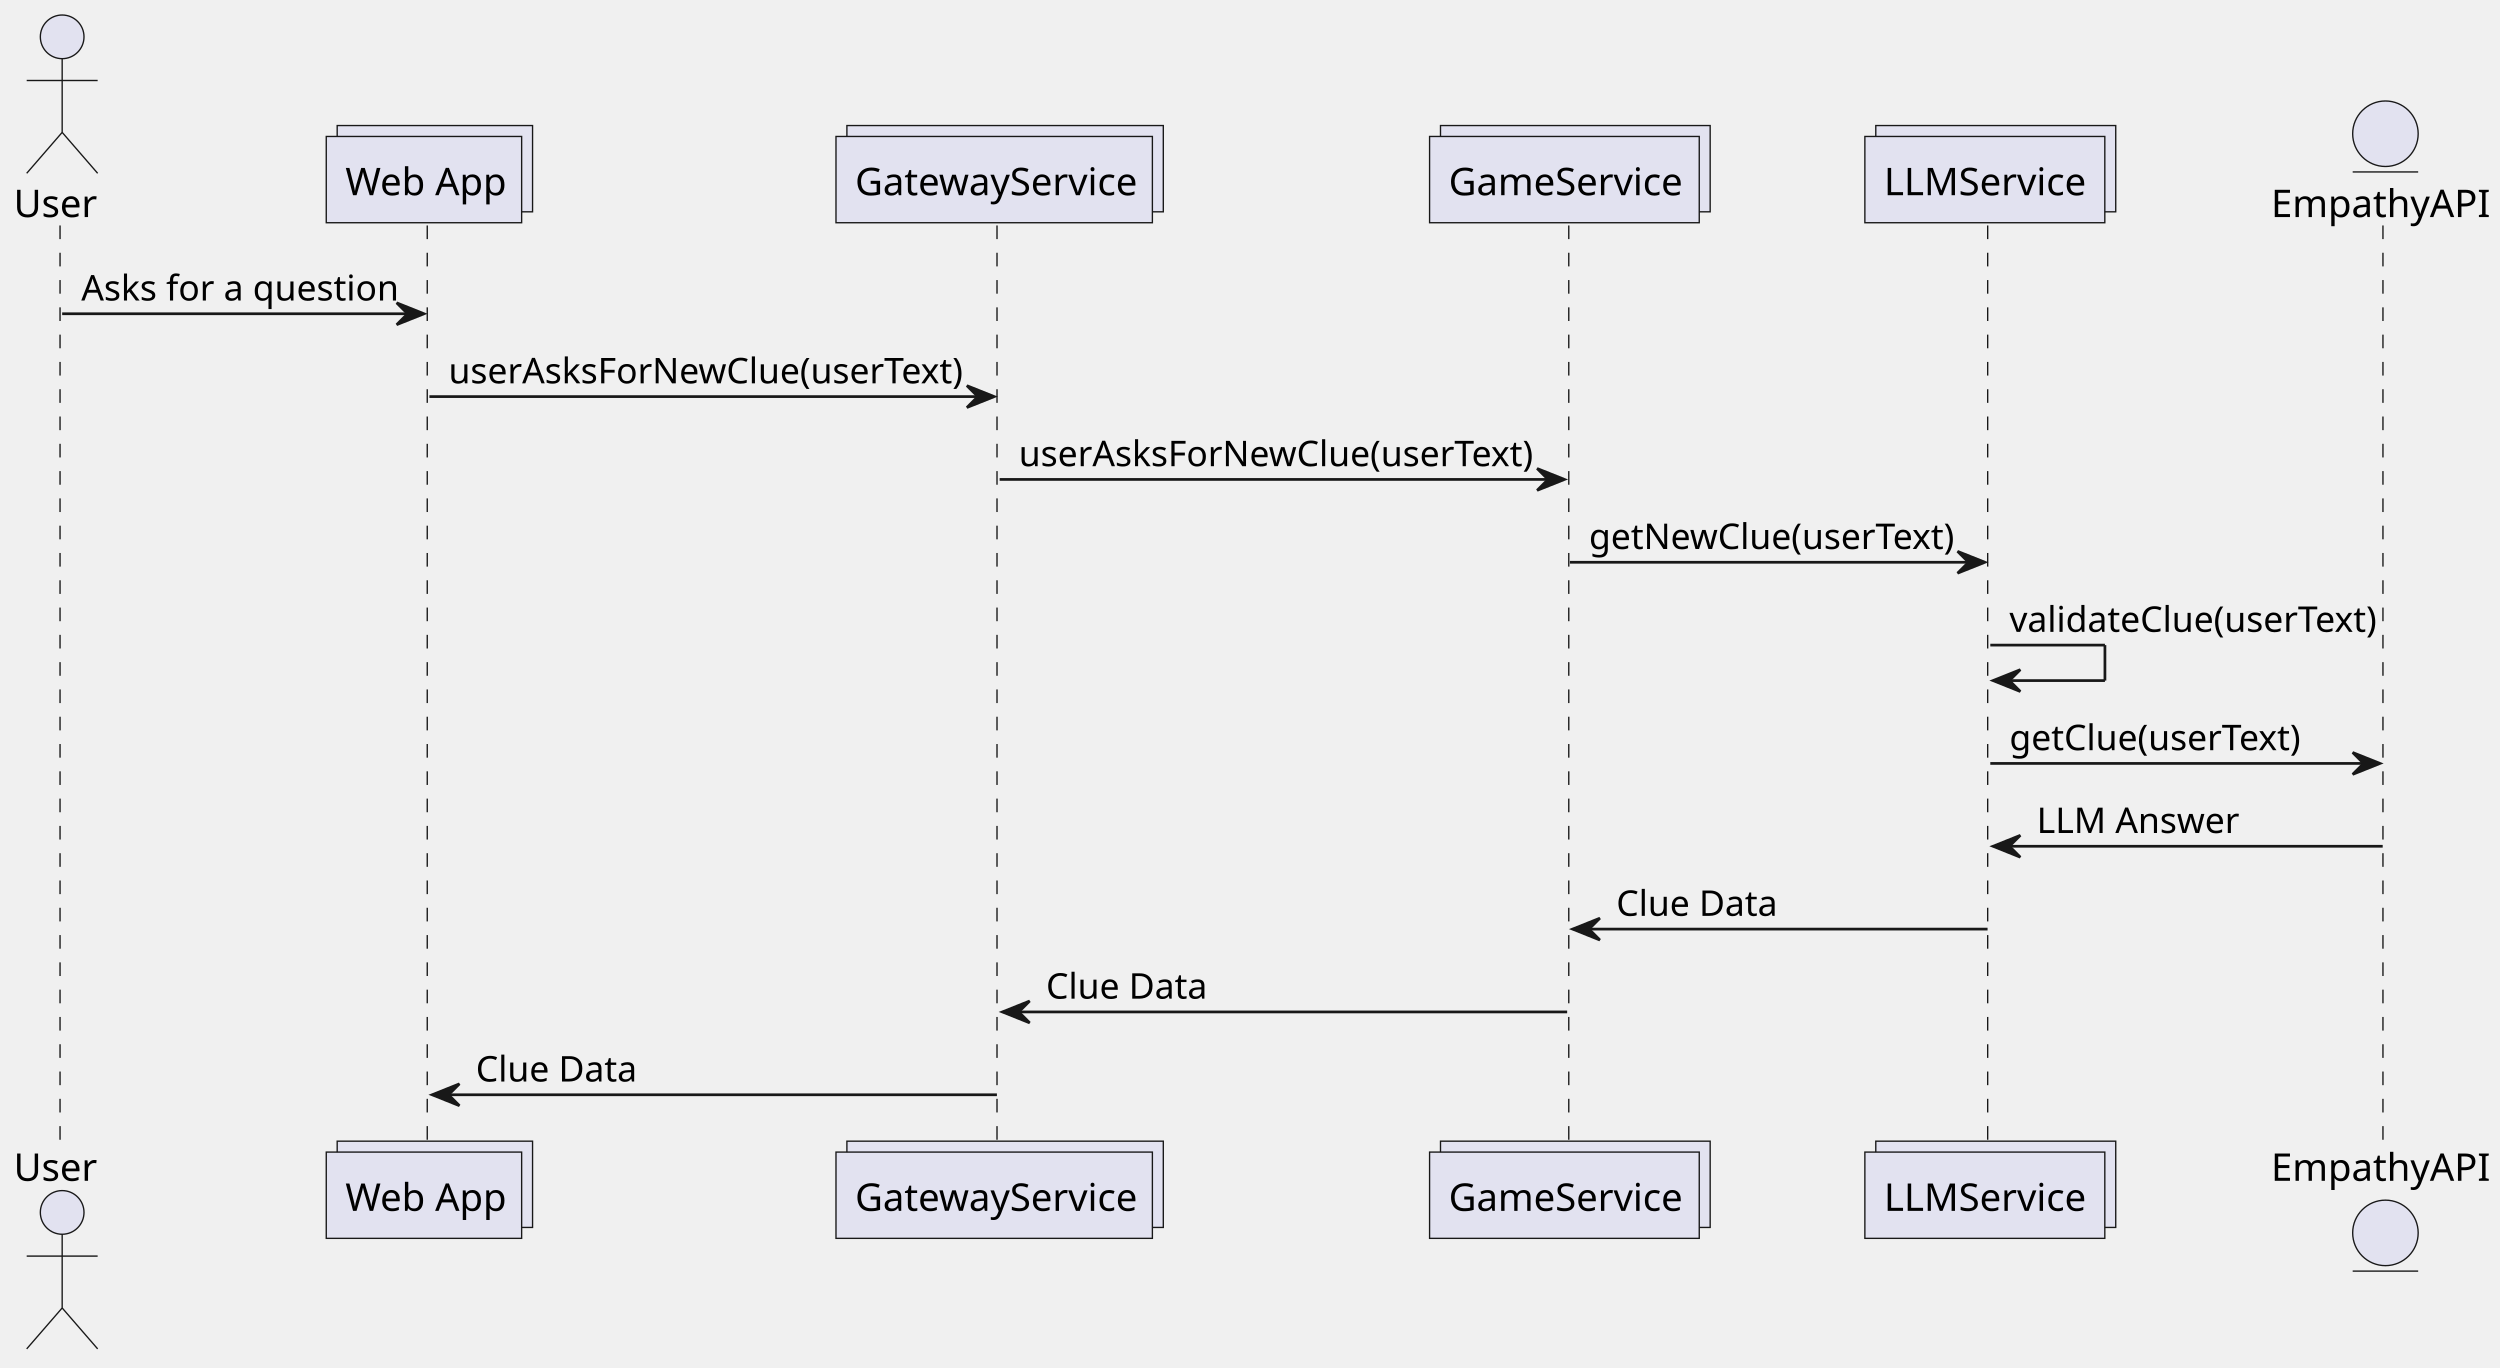
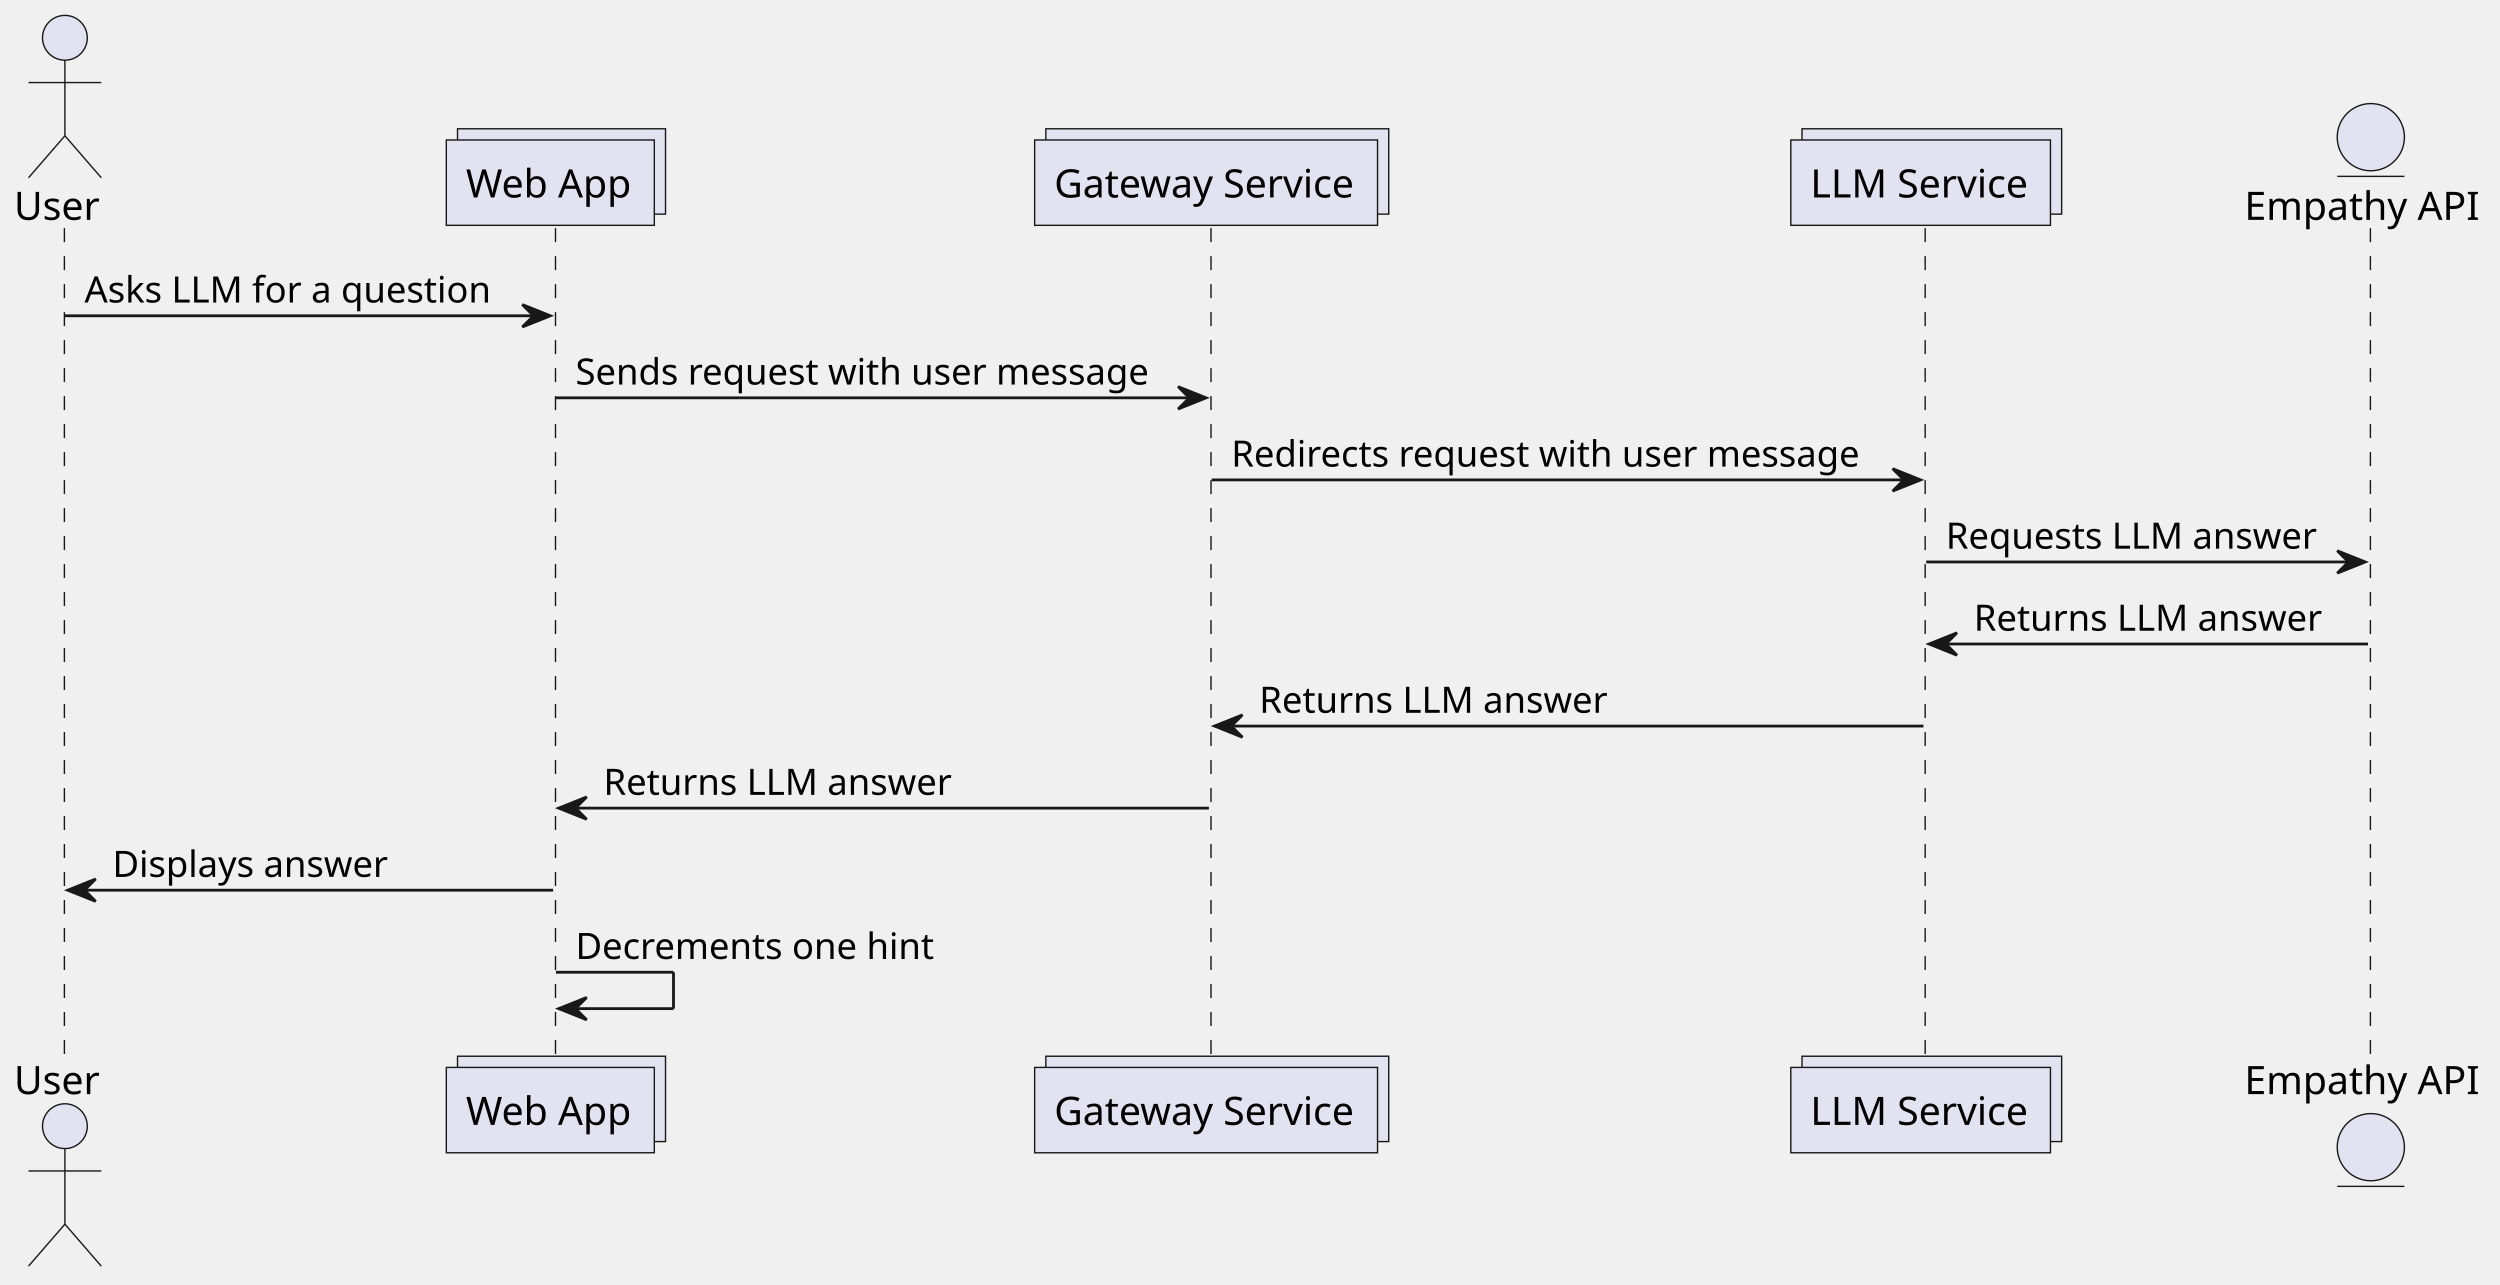
- <svg xmlns="http://www.w3.org/2000/svg" contentStyleType="text/css" data-diagram-type="SEQUENCE" height="501px" preserveAspectRatio="none" style="width:916px;height:501px;background:#FFFFFF;" version="1.1" viewBox="0 0 916 501" width="916px" zoomAndPan="magnify">
+ <svg xmlns="http://www.w3.org/2000/svg" contentStyleType="text/css" height="459px" preserveAspectRatio="none" style="width:893px;height:459px;background:#FFFFFF;" version="1.1" viewBox="0 0 893 459" width="893px" zoomAndPan="magnify">
  <defs />
  <g>
-     <g>
-       <rect fill="#FFFFFF" fill-opacity="0" height="336.516" width="8" x="18.779" y="82.609" />
-       <line style="stroke:#181818;stroke-width:0.5;stroke-dasharray:5.0,5.0;" x1="22" x2="22" y1="82.609" y2="419.125" />
-     </g>
-     <g>
-       <rect fill="#FFFFFF" fill-opacity="0" height="336.516" width="8" x="153.336" y="82.609" />
-       <line style="stroke:#181818;stroke-width:0.5;stroke-dasharray:5.0,5.0;" x1="156.543" x2="156.543" y1="82.609" y2="419.125" />
-     </g>
-     <g>
-       <rect fill="#FFFFFF" fill-opacity="0" height="336.516" width="8" x="362.269" y="82.609" />
-       <line style="stroke:#181818;stroke-width:0.5;stroke-dasharray:5.0,5.0;" x1="365.304" x2="365.304" y1="82.609" y2="419.125" />
-     </g>
-     <g>
-       <rect fill="#FFFFFF" fill-opacity="0" height="336.516" width="8" x="571.202" y="82.609" />
-       <line style="stroke:#181818;stroke-width:0.5;stroke-dasharray:5.0,5.0;" x1="574.798" x2="574.798" y1="82.609" y2="419.125" />
-     </g>
-     <g>
-       <rect fill="#FFFFFF" fill-opacity="0" height="336.516" width="8" x="725.246" y="82.609" />
-       <line style="stroke:#181818;stroke-width:0.5;stroke-dasharray:5.0,5.0;" x1="728.288" x2="728.288" y1="82.609" y2="419.125" />
-     </g>
-     <g>
-       <rect fill="#FFFFFF" fill-opacity="0" height="336.516" width="8" x="870.02" y="82.609" />
-       <line style="stroke:#181818;stroke-width:0.5;stroke-dasharray:5.0,5.0;" x1="873.114" x2="873.114" y1="82.609" y2="419.125" />
-     </g>
-     <g>
-       <text fill="#000000" font-family="sans-serif" font-size="14" lengthAdjust="spacing" textLength="29.559" x="5" y="79.533">User</text>
-       <ellipse cx="22.779" cy="13.5" fill="#E2E2F0" rx="8" ry="8" style="stroke:#181818;stroke-width:0.5;" />
-       <path d="M22.779,21.5 L22.779,48.5 M9.779,29.5 L35.779,29.5 M22.779,48.5 L9.779,63.5 M22.779,48.5 L35.779,63.5 " fill="#FFFFFF" fill-opacity="0" style="stroke:#181818;stroke-width:0.5;" />
-     </g>
-     <g>
-       <text fill="#000000" font-family="sans-serif" font-size="14" lengthAdjust="spacing" textLength="29.559" x="5" y="432.658">User</text>
-       <ellipse cx="22.779" cy="444.234" fill="#E2E2F0" rx="8" ry="8" style="stroke:#181818;stroke-width:0.5;" />
-       <path d="M22.779,452.234 L22.779,479.234 M9.779,460.234 L35.779,460.234 M22.779,479.234 L9.779,494.234 M22.779,479.234 L35.779,494.234 " fill="#FFFFFF" fill-opacity="0" style="stroke:#181818;stroke-width:0.5;" />
-     </g>
-     <g>
-       <rect fill="#E2E2F0" height="31.609" style="stroke:#181818;stroke-width:0.5;" width="71.586" x="123.543" y="46" />
-       <rect fill="#E2E2F0" height="31.609" style="stroke:#181818;stroke-width:0.5;" width="71.586" x="119.543" y="50" />
-       <text fill="#000000" font-family="sans-serif" font-size="14" lengthAdjust="spacing" textLength="57.586" x="126.543" y="71.533">Web App</text>
-     </g>
-     <g>
-       <rect fill="#E2E2F0" height="31.609" style="stroke:#181818;stroke-width:0.5;" width="71.586" x="123.543" y="418.125" />
-       <rect fill="#E2E2F0" height="31.609" style="stroke:#181818;stroke-width:0.5;" width="71.586" x="119.543" y="422.125" />
-       <text fill="#000000" font-family="sans-serif" font-size="14" lengthAdjust="spacing" textLength="57.586" x="126.543" y="443.658">Web App</text>
-     </g>
-     <g>
-       <rect fill="#E2E2F0" height="31.609" style="stroke:#181818;stroke-width:0.5;" width="115.931" x="310.304" y="46" />
-       <rect fill="#E2E2F0" height="31.609" style="stroke:#181818;stroke-width:0.5;" width="115.931" x="306.304" y="50" />
-       <text fill="#000000" font-family="sans-serif" font-size="14" lengthAdjust="spacing" textLength="101.931" x="313.304" y="71.533">GatewayService</text>
-     </g>
-     <g>
-       <rect fill="#E2E2F0" height="31.609" style="stroke:#181818;stroke-width:0.5;" width="115.931" x="310.304" y="418.125" />
-       <rect fill="#E2E2F0" height="31.609" style="stroke:#181818;stroke-width:0.5;" width="115.931" x="306.304" y="422.125" />
-       <text fill="#000000" font-family="sans-serif" font-size="14" lengthAdjust="spacing" textLength="101.931" x="313.304" y="443.658">GatewayService</text>
-     </g>
-     <g>
-       <rect fill="#E2E2F0" height="31.609" style="stroke:#181818;stroke-width:0.5;" width="98.807" x="527.798" y="46" />
-       <rect fill="#E2E2F0" height="31.609" style="stroke:#181818;stroke-width:0.5;" width="98.807" x="523.798" y="50" />
-       <text fill="#000000" font-family="sans-serif" font-size="14" lengthAdjust="spacing" textLength="84.807" x="530.798" y="71.533">GameService</text>
-     </g>
-     <g>
-       <rect fill="#E2E2F0" height="31.609" style="stroke:#181818;stroke-width:0.5;" width="98.807" x="527.798" y="418.125" />
-       <rect fill="#E2E2F0" height="31.609" style="stroke:#181818;stroke-width:0.5;" width="98.807" x="523.798" y="422.125" />
-       <text fill="#000000" font-family="sans-serif" font-size="14" lengthAdjust="spacing" textLength="84.807" x="530.798" y="443.658">GameService</text>
-     </g>
-     <g>
-       <rect fill="#E2E2F0" height="31.609" style="stroke:#181818;stroke-width:0.5;" width="87.917" x="687.288" y="46" />
-       <rect fill="#E2E2F0" height="31.609" style="stroke:#181818;stroke-width:0.5;" width="87.917" x="683.288" y="50" />
-       <text fill="#000000" font-family="sans-serif" font-size="14" lengthAdjust="spacing" textLength="73.917" x="690.288" y="71.533">LLMService</text>
-     </g>
-     <g>
-       <rect fill="#E2E2F0" height="31.609" style="stroke:#181818;stroke-width:0.5;" width="87.917" x="687.288" y="418.125" />
-       <rect fill="#E2E2F0" height="31.609" style="stroke:#181818;stroke-width:0.5;" width="87.917" x="683.288" y="422.125" />
-       <text fill="#000000" font-family="sans-serif" font-size="14" lengthAdjust="spacing" textLength="73.917" x="690.288" y="443.658">LLMService</text>
-     </g>
-     <g>
-       <text fill="#000000" font-family="sans-serif" font-size="14" lengthAdjust="spacing" textLength="77.814" x="832.114" y="79.533">EmpathyAPI</text>
-       <ellipse cx="874.02" cy="49" fill="#E2E2F0" rx="12" ry="12" style="stroke:#181818;stroke-width:0.5;" />
-       <line style="stroke:#181818;stroke-width:0.5;" x1="862.02" x2="886.02" y1="63" y2="63" />
-     </g>
-     <g>
-       <text fill="#000000" font-family="sans-serif" font-size="14" lengthAdjust="spacing" textLength="77.814" x="832.114" y="432.658">EmpathyAPI</text>
-       <ellipse cx="874.02" cy="451.734" fill="#E2E2F0" rx="12" ry="12" style="stroke:#181818;stroke-width:0.5;" />
-       <line style="stroke:#181818;stroke-width:0.5;" x1="862.02" x2="886.02" y1="465.734" y2="465.734" />
-     </g>
-     <g>
-       <polygon fill="#181818" points="145.336,110.961,155.336,114.961,145.336,118.961,149.336,114.961" style="stroke:#181818;stroke-width:1;" />
-       <line style="stroke:#181818;stroke-width:1;" x1="22.779" x2="151.336" y1="114.961" y2="114.961" />
-       <text fill="#000000" font-family="sans-serif" font-size="13" lengthAdjust="spacing" textLength="110.557" x="29.779" y="110.105">Asks for a question</text>
-     </g>
-     <g>
-       <polygon fill="#181818" points="354.269,141.312,364.269,145.312,354.269,149.312,358.269,145.312" style="stroke:#181818;stroke-width:1;" />
-       <line style="stroke:#181818;stroke-width:1;" x1="157.336" x2="360.269" y1="145.312" y2="145.312" />
-       <text fill="#000000" font-family="sans-serif" font-size="13" lengthAdjust="spacing" textLength="184.933" x="164.336" y="140.456">userAsksForNewClue(userText)</text>
-     </g>
-     <g>
-       <polygon fill="#181818" points="563.202,171.664,573.202,175.664,563.202,179.664,567.202,175.664" style="stroke:#181818;stroke-width:1;" />
-       <line style="stroke:#181818;stroke-width:1;" x1="366.269" x2="569.202" y1="175.664" y2="175.664" />
-       <text fill="#000000" font-family="sans-serif" font-size="13" lengthAdjust="spacing" textLength="184.933" x="373.269" y="170.808">userAsksForNewClue(userText)</text>
-     </g>
-     <g>
-       <polygon fill="#181818" points="717.246,202.016,727.246,206.016,717.246,210.016,721.246,206.016" style="stroke:#181818;stroke-width:1;" />
-       <line style="stroke:#181818;stroke-width:1;" x1="575.202" x2="723.246" y1="206.016" y2="206.016" />
-       <text fill="#000000" font-family="sans-serif" font-size="13" lengthAdjust="spacing" textLength="130.044" x="582.202" y="201.159">getNewClue(userText)</text>
-     </g>
-     <g>
-       <line style="stroke:#181818;stroke-width:1;" x1="729.246" x2="771.246" y1="236.367" y2="236.367" />
-       <line style="stroke:#181818;stroke-width:1;" x1="771.246" x2="771.246" y1="236.367" y2="249.367" />
-       <line style="stroke:#181818;stroke-width:1;" x1="730.246" x2="771.246" y1="249.367" y2="249.367" />
-       <polygon fill="#181818" points="740.246,245.367,730.246,249.367,740.246,253.367,736.246,249.367" style="stroke:#181818;stroke-width:1;" />
-       <text fill="#000000" font-family="sans-serif" font-size="13" lengthAdjust="spacing" textLength="130.774" x="736.246" y="231.511">validateClue(userText)</text>
-     </g>
-     <g>
-       <polygon fill="#181818" points="862.02,275.719,872.02,279.719,862.02,283.719,866.02,279.719" style="stroke:#181818;stroke-width:1;" />
-       <line style="stroke:#181818;stroke-width:1;" x1="729.246" x2="868.02" y1="279.719" y2="279.719" />
-       <text fill="#000000" font-family="sans-serif" font-size="13" lengthAdjust="spacing" textLength="104.038" x="736.246" y="274.862">getClue(userText)</text>
-     </g>
-     <g>
-       <polygon fill="#181818" points="740.246,306.07,730.246,310.07,740.246,314.07,736.246,310.07" style="stroke:#181818;stroke-width:1;" />
-       <line style="stroke:#181818;stroke-width:1;" x1="734.246" x2="873.02" y1="310.07" y2="310.07" />
-       <text fill="#000000" font-family="sans-serif" font-size="13" lengthAdjust="spacing" textLength="72.249" x="746.246" y="305.214">LLM Answer</text>
-     </g>
-     <g>
-       <polygon fill="#181818" points="586.202,336.422,576.202,340.422,586.202,344.422,582.202,340.422" style="stroke:#181818;stroke-width:1;" />
-       <line style="stroke:#181818;stroke-width:1;" x1="580.202" x2="728.246" y1="340.422" y2="340.422" />
-       <text fill="#000000" font-family="sans-serif" font-size="13" lengthAdjust="spacing" textLength="57.808" x="592.202" y="335.565">Clue Data</text>
-     </g>
-     <g>
-       <polygon fill="#181818" points="377.269,366.773,367.269,370.773,377.269,374.773,373.269,370.773" style="stroke:#181818;stroke-width:1;" />
-       <line style="stroke:#181818;stroke-width:1;" x1="371.269" x2="574.202" y1="370.773" y2="370.773" />
-       <text fill="#000000" font-family="sans-serif" font-size="13" lengthAdjust="spacing" textLength="57.808" x="383.269" y="365.917">Clue Data</text>
-     </g>
-     <g>
-       <polygon fill="#181818" points="168.336,397.125,158.336,401.125,168.336,405.125,164.336,401.125" style="stroke:#181818;stroke-width:1;" />
-       <line style="stroke:#181818;stroke-width:1;" x1="162.336" x2="365.269" y1="401.125" y2="401.125" />
-       <text fill="#000000" font-family="sans-serif" font-size="13" lengthAdjust="spacing" textLength="57.808" x="174.336" y="396.269">Clue Data</text>
-     </g>
+     <line style="stroke:#181818;stroke-width:0.5;stroke-dasharray:5.0,5.0;" x1="23" x2="23" y1="81.488" y2="378.283" />
+     <line style="stroke:#181818;stroke-width:0.5;stroke-dasharray:5.0,5.0;" x1="198.424" x2="198.424" y1="81.488" y2="378.283" />
+     <line style="stroke:#181818;stroke-width:0.5;stroke-dasharray:5.0,5.0;" x1="432.575" x2="432.575" y1="81.488" y2="378.283" />
+     <line style="stroke:#181818;stroke-width:0.5;stroke-dasharray:5.0,5.0;" x1="687.672" x2="687.672" y1="81.488" y2="378.283" />
+     <line style="stroke:#181818;stroke-width:0.5;stroke-dasharray:5.0,5.0;" x1="846.708" x2="846.708" y1="81.488" y2="378.283" />
+     <text fill="#000000" font-family="sans-serif" font-size="14" lengthAdjust="spacing" textLength="30.365" x="5" y="78.535">User</text>
+     <ellipse cx="23.183" cy="13.5" fill="#E2E2F0" rx="8" ry="8" style="stroke:#181818;stroke-width:0.5;" />
+     <path d="M23.183,21.5 L23.183,48.5 M10.183,29.5 L36.183,29.5 M23.183,48.5 L10.183,63.5 M23.183,48.5 L36.183,63.5 " fill="none" style="stroke:#181818;stroke-width:0.5;" />
+     <text fill="#000000" font-family="sans-serif" font-size="14" lengthAdjust="spacing" textLength="30.365" x="5" y="390.818">User</text>
+     <ellipse cx="23.183" cy="402.272" fill="#E2E2F0" rx="8" ry="8" style="stroke:#181818;stroke-width:0.5;" />
+     <path d="M23.183,410.272 L23.183,437.272 M10.183,418.272 L36.183,418.272 M23.183,437.272 L10.183,452.272 M23.183,437.272 L36.183,452.272 " fill="none" style="stroke:#181818;stroke-width:0.5;" />
+     <rect fill="#E2E2F0" height="30.488" style="stroke:#181818;stroke-width:0.5;" width="74.3" x="163.424" y="46" />
+     <rect fill="#E2E2F0" height="30.488" style="stroke:#181818;stroke-width:0.5;" width="74.3" x="159.424" y="50" />
+     <text fill="#000000" font-family="sans-serif" font-size="14" lengthAdjust="spacing" textLength="60.3" x="166.424" y="70.535">Web App</text>
+     <rect fill="#E2E2F0" height="30.488" style="stroke:#181818;stroke-width:0.5;" width="74.3" x="163.424" y="377.283" />
+     <rect fill="#E2E2F0" height="30.488" style="stroke:#181818;stroke-width:0.5;" width="74.3" x="159.424" y="381.283" />
+     <text fill="#000000" font-family="sans-serif" font-size="14" lengthAdjust="spacing" textLength="60.3" x="166.424" y="401.818">Web App</text>
+     <rect fill="#E2E2F0" height="30.488" style="stroke:#181818;stroke-width:0.5;" width="122.48" x="373.575" y="46" />
+     <rect fill="#E2E2F0" height="30.488" style="stroke:#181818;stroke-width:0.5;" width="122.48" x="369.575" y="50" />
+     <text fill="#000000" font-family="sans-serif" font-size="14" lengthAdjust="spacing" textLength="108.48" x="376.575" y="70.535">Gateway Service</text>
+     <rect fill="#E2E2F0" height="30.488" style="stroke:#181818;stroke-width:0.5;" width="122.48" x="373.575" y="377.283" />
+     <rect fill="#E2E2F0" height="30.488" style="stroke:#181818;stroke-width:0.5;" width="122.48" x="369.575" y="381.283" />
+     <text fill="#000000" font-family="sans-serif" font-size="14" lengthAdjust="spacing" textLength="108.48" x="376.575" y="401.818">Gateway Service</text>
+     <rect fill="#E2E2F0" height="30.488" style="stroke:#181818;stroke-width:0.5;" width="92.75" x="643.672" y="46" />
+     <rect fill="#E2E2F0" height="30.488" style="stroke:#181818;stroke-width:0.5;" width="92.75" x="639.672" y="50" />
+     <text fill="#000000" font-family="sans-serif" font-size="14" lengthAdjust="spacing" textLength="78.75" x="646.672" y="70.535">LLM Service</text>
+     <rect fill="#E2E2F0" height="30.488" style="stroke:#181818;stroke-width:0.5;" width="92.75" x="643.672" y="377.283" />
+     <rect fill="#E2E2F0" height="30.488" style="stroke:#181818;stroke-width:0.5;" width="92.75" x="639.672" y="381.283" />
+     <text fill="#000000" font-family="sans-serif" font-size="14" lengthAdjust="spacing" textLength="78.75" x="646.672" y="401.818">LLM Service</text>
+     <text fill="#000000" font-family="sans-serif" font-size="14" lengthAdjust="spacing" textLength="84.301" x="801.708" y="78.535">Empathy API</text>
+     <ellipse cx="846.859" cy="49" fill="#E2E2F0" rx="12" ry="12" style="stroke:#181818;stroke-width:0.5;" />
+     <line style="stroke:#181818;stroke-width:0.5;" x1="834.859" x2="858.859" y1="63" y2="63" />
+     <text fill="#000000" font-family="sans-serif" font-size="14" lengthAdjust="spacing" textLength="84.301" x="801.708" y="390.818">Empathy API</text>
+     <ellipse cx="846.859" cy="409.772" fill="#E2E2F0" rx="12" ry="12" style="stroke:#181818;stroke-width:0.5;" />
+     <line style="stroke:#181818;stroke-width:0.5;" x1="834.859" x2="858.859" y1="423.772" y2="423.772" />
+     <polygon fill="#181818" points="186.574,108.799,196.574,112.799,186.574,116.799,190.574,112.799" style="stroke:#181818;stroke-width:1;" />
+     <line style="stroke:#181818;stroke-width:1;" x1="23.183" x2="192.574" y1="112.799" y2="112.799" />
+     <text fill="#000000" font-family="sans-serif" font-size="13" lengthAdjust="spacing" textLength="151.392" x="30.183" y="108.057">Asks LLM for a question</text>
+     <polygon fill="#181818" points="420.815,138.109,430.815,142.109,420.815,146.109,424.815,142.109" style="stroke:#181818;stroke-width:1;" />
+     <line style="stroke:#181818;stroke-width:1;" x1="198.574" x2="426.815" y1="142.109" y2="142.109" />
+     <text fill="#000000" font-family="sans-serif" font-size="13" lengthAdjust="spacing" textLength="210.241" x="205.574" y="137.367">Sends request with user message</text>
+     <polygon fill="#181818" points="676.047,167.42,686.047,171.42,676.047,175.42,680.047,171.42" style="stroke:#181818;stroke-width:1;" />
+     <line style="stroke:#181818;stroke-width:1;" x1="432.815" x2="682.047" y1="171.42" y2="171.42" />
+     <text fill="#000000" font-family="sans-serif" font-size="13" lengthAdjust="spacing" textLength="231.232" x="439.815" y="166.678">Redirects request with user message</text>
+     <polygon fill="#181818" points="834.859,196.731,844.859,200.731,834.859,204.731,838.859,200.731" style="stroke:#181818;stroke-width:1;" />
+     <line style="stroke:#181818;stroke-width:1;" x1="688.047" x2="840.859" y1="200.731" y2="200.731" />
+     <text fill="#000000" font-family="sans-serif" font-size="13" lengthAdjust="spacing" textLength="134.811" x="695.047" y="195.988">Requests LLM answer</text>
+     <polygon fill="#181818" points="699.047,226.041,689.047,230.041,699.047,234.041,695.047,230.041" style="stroke:#181818;stroke-width:1;" />
+     <line style="stroke:#181818;stroke-width:1;" x1="693.047" x2="845.859" y1="230.041" y2="230.041" />
+     <text fill="#000000" font-family="sans-serif" font-size="13" lengthAdjust="spacing" textLength="126.147" x="705.047" y="225.299">Returns LLM answer</text>
+     <polygon fill="#181818" points="443.815,255.352,433.815,259.352,443.815,263.352,439.815,259.352" style="stroke:#181818;stroke-width:1;" />
+     <line style="stroke:#181818;stroke-width:1;" x1="437.815" x2="687.047" y1="259.352" y2="259.352" />
+     <text fill="#000000" font-family="sans-serif" font-size="13" lengthAdjust="spacing" textLength="126.147" x="449.815" y="254.609">Returns LLM answer</text>
+     <polygon fill="#181818" points="209.574,284.662,199.574,288.662,209.574,292.662,205.574,288.662" style="stroke:#181818;stroke-width:1;" />
+     <line style="stroke:#181818;stroke-width:1;" x1="203.574" x2="431.815" y1="288.662" y2="288.662" />
+     <text fill="#000000" font-family="sans-serif" font-size="13" lengthAdjust="spacing" textLength="126.147" x="215.574" y="283.92">Returns LLM answer</text>
+     <polygon fill="#181818" points="34.183,313.973,24.183,317.973,34.183,321.973,30.183,317.973" style="stroke:#181818;stroke-width:1;" />
+     <line style="stroke:#181818;stroke-width:1;" x1="28.183" x2="197.574" y1="317.973" y2="317.973" />
+     <text fill="#000000" font-family="sans-serif" font-size="13" lengthAdjust="spacing" textLength="101.226" x="40.183" y="313.231">Displays answer</text>
+     <line style="stroke:#181818;stroke-width:1;" x1="198.574" x2="240.574" y1="347.283" y2="347.283" />
+     <line style="stroke:#181818;stroke-width:1;" x1="240.574" x2="240.574" y1="347.283" y2="360.283" />
+     <line style="stroke:#181818;stroke-width:1;" x1="199.574" x2="240.574" y1="360.283" y2="360.283" />
+     <polygon fill="#181818" points="209.574,356.283,199.574,360.283,209.574,364.283,205.574,360.283" style="stroke:#181818;stroke-width:1;" />
+     <text fill="#000000" font-family="sans-serif" font-size="13" lengthAdjust="spacing" textLength="131.416" x="205.574" y="342.541">Decrements one hint</text>
  </g>
</svg>
